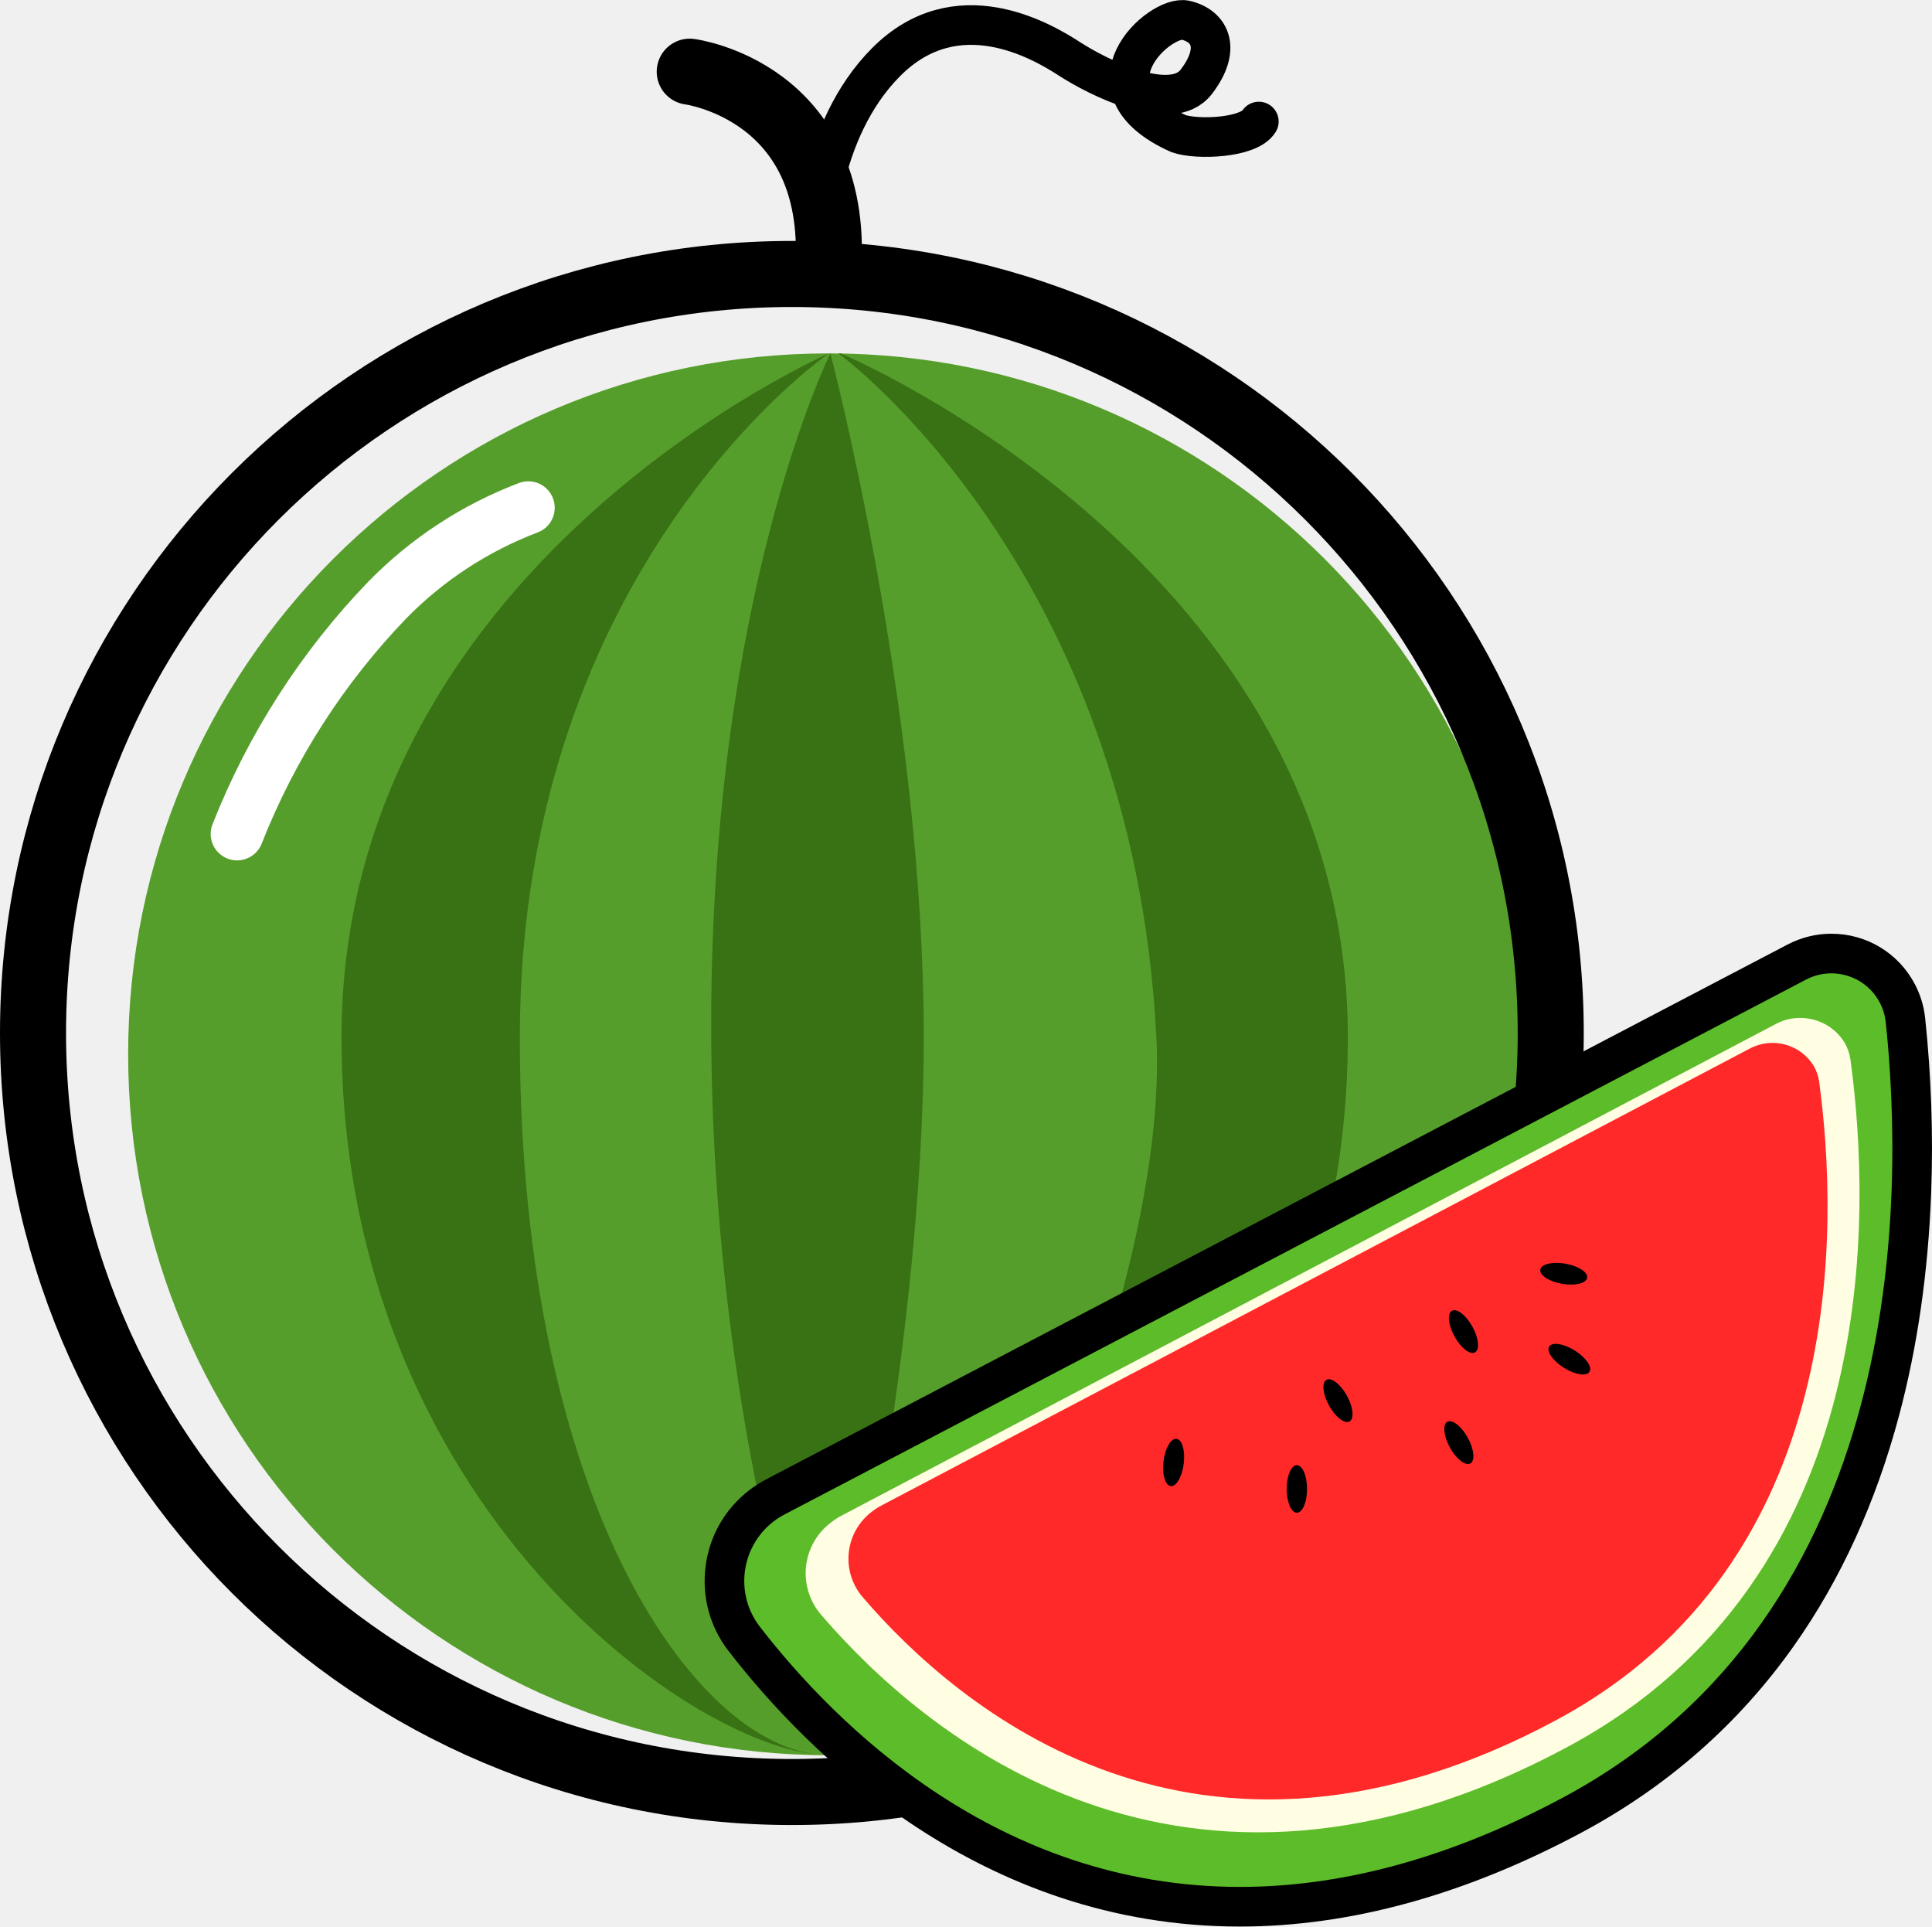
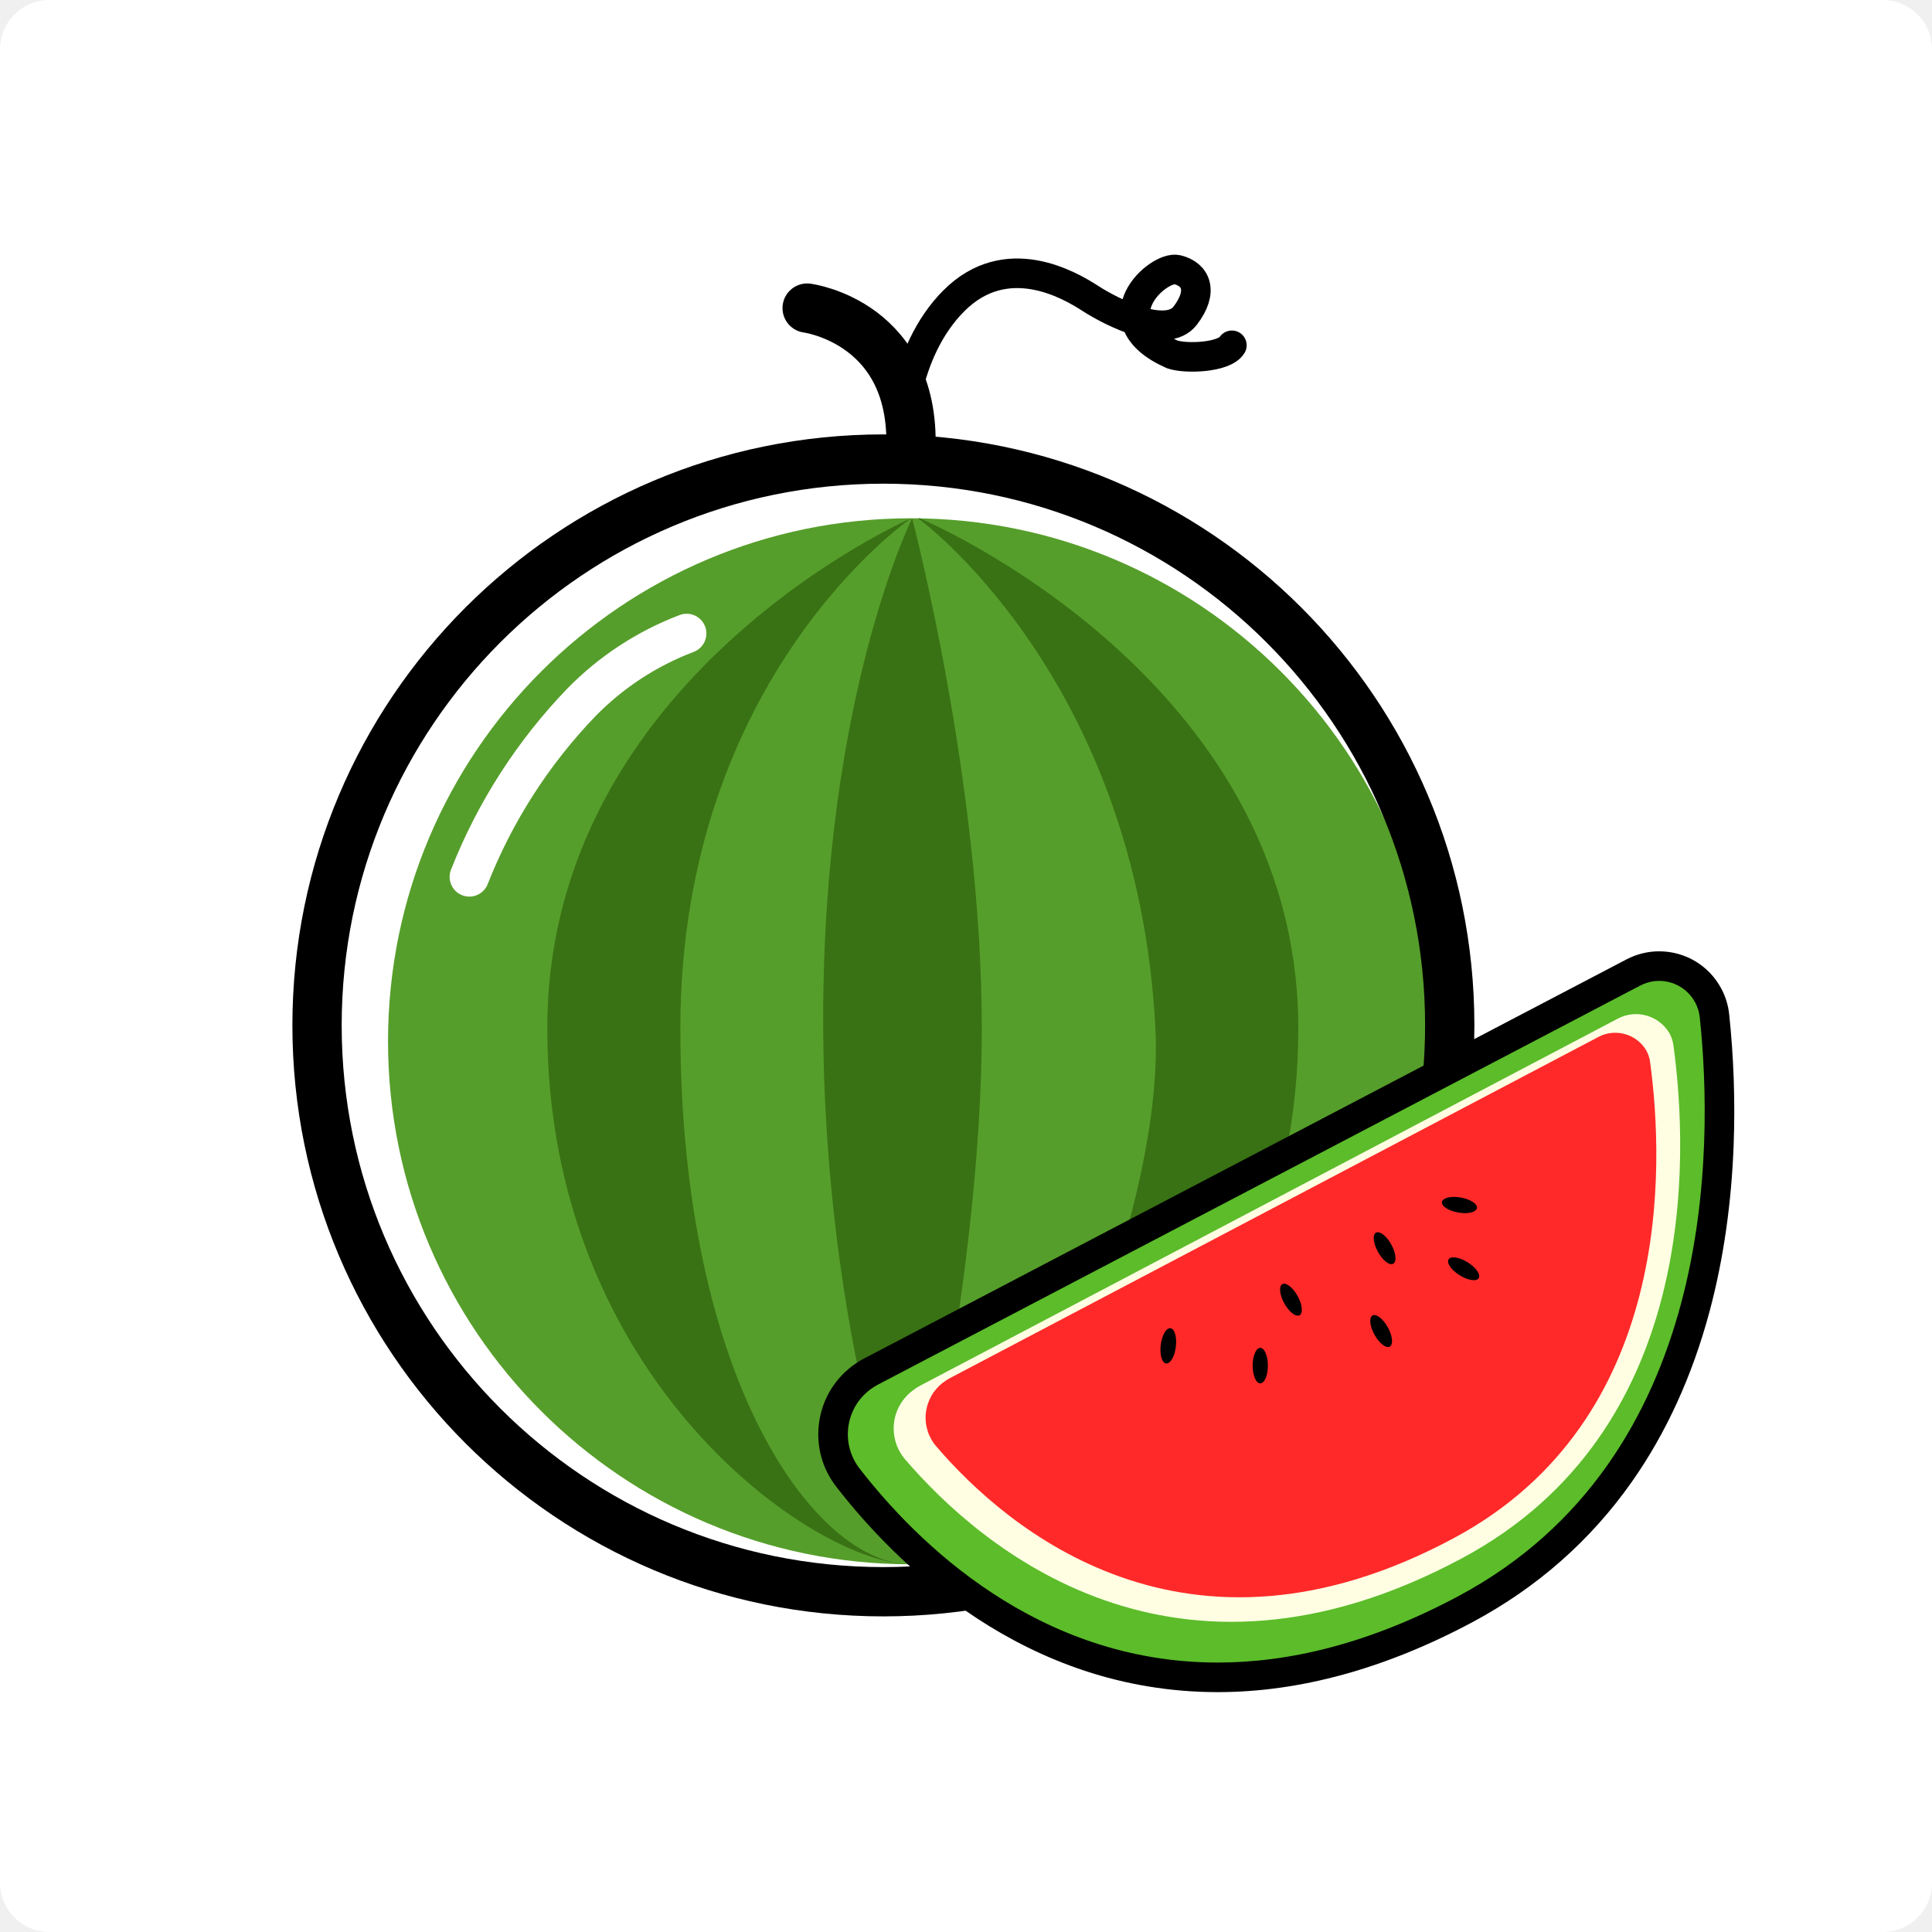
- <svg xmlns="http://www.w3.org/2000/svg" width="146.279" height="145.835" viewBox="0 0 146.279 145.835">
-   <g id="Group_1522" data-name="Group 1522" transform="translate(-1722.525 -363.222)">
-     <g id="Group_1521" data-name="Group 1521">
-       <g id="Group_1020" data-name="Group 1020" transform="translate(1727.525 364.727)">
-         <path id="Path_2589" data-name="Path 2589" d="M1789.912,309.458s.02-8.526,5.342-13.849,11.69-1.633,13.85-.232,7.729,4.2,9.611,1.749,1.124-4.2-.8-4.666-8.241,5.144-.533,8.586c1.42.49,5.305.328,6.073-.918" transform="translate(-1733.144 -292.433)" fill="none" stroke="#000" stroke-linecap="round" stroke-miterlimit="10" stroke-width="3" />
-         <g id="Group_1018" data-name="Group 1018" transform="translate(4.702 25.245)">
-           <ellipse id="Ellipse_411" data-name="Ellipse 411" cx="53.058" cy="53.058" rx="53.058" ry="53.058" transform="translate(0 0.001)" fill="#569e2b" />
-           <path id="Path_2590" data-name="Path 2590" d="M1791.114,423.644c-9.7,0-23.4-18.659-23.4-54.355s23.4-51.759,23.4-51.759-36.9,16.063-36.9,51.759S1781.41,423.644,1791.114,423.644Z" transform="translate(-1738.057 -317.529)" fill="#397214" />
-           <path id="Path_2591" data-name="Path 2591" d="M1791.783,423.644c10.1,0,38.4-18.659,38.4-54.355s-38.4-51.76-38.4-51.76h-.175s22.246,16.1,24.08,51.76c1,19.374-13.982,54.355-24.08,54.355" transform="translate(-1737.836 -317.529)" fill="#397214" />
-           <path id="Path_2592" data-name="Path 2592" d="M1790.935,317.53" transform="translate(-1737.839 -317.529)" fill="#397214" />
-           <path id="Path_2593" data-name="Path 2593" d="M1791.062,317.53s-9.025,18.062-9.025,50.791,9,55.323,9,55.323,7.094-29.422,7.094-54.355S1791.062,317.53,1791.062,317.53Z" transform="translate(-1737.892 -317.529)" fill="#397214" />
+ <svg xmlns="http://www.w3.org/2000/svg" width="196" height="196" viewBox="0 0 196 196">
+   <g id="Group_1972" data-name="Group 1972" transform="translate(-4297 -166)">
+     <g id="Group_1954" data-name="Group 1954">
+       <g id="Group_1942" data-name="Group 1942" transform="translate(4000 97)">
+         <rect id="Rectangle_1254" data-name="Rectangle 1254" width="196" height="196" rx="5" transform="translate(297 69)" fill="#fff" />
+       </g>
+     </g>
+     <g id="Group_1868" data-name="Group 1868" transform="translate(2604.138 -171.392)">
+       <g id="Group_1521" data-name="Group 1521">
+         <g id="Group_1020" data-name="Group 1020" transform="translate(1727.525 364.727)">
+           <path id="Path_2589" data-name="Path 2589" d="M1789.912,309.458s.02-8.526,5.342-13.849,11.69-1.633,13.85-.232,7.729,4.2,9.611,1.749,1.124-4.2-.8-4.666-8.241,5.144-.533,8.586c1.42.49,5.305.328,6.073-.918" transform="translate(-1733.144 -292.433)" fill="none" stroke="#000" stroke-linecap="round" stroke-miterlimit="10" stroke-width="3" />
+           <g id="Group_1018" data-name="Group 1018" transform="translate(4.702 25.245)">
+             <ellipse id="Ellipse_411" data-name="Ellipse 411" cx="53.058" cy="53.058" rx="53.058" ry="53.058" transform="translate(0 0.001)" fill="#569e2b" />
+             <path id="Path_2590" data-name="Path 2590" d="M1791.114,423.644c-9.7,0-23.4-18.659-23.4-54.355s23.4-51.759,23.4-51.759-36.9,16.063-36.9,51.759S1781.41,423.644,1791.114,423.644Z" transform="translate(-1738.057 -317.529)" fill="#397214" />
+             <path id="Path_2591" data-name="Path 2591" d="M1791.783,423.644c10.1,0,38.4-18.659,38.4-54.355s-38.4-51.76-38.4-51.76h-.175s22.246,16.1,24.08,51.76c1,19.374-13.982,54.355-24.08,54.355" transform="translate(-1737.836 -317.529)" fill="#397214" />
+             <path id="Path_2592" data-name="Path 2592" d="M1790.935,317.53" transform="translate(-1737.839 -317.529)" fill="#397214" />
+             <path id="Path_2593" data-name="Path 2593" d="M1791.062,317.53s-9.025,18.062-9.025,50.791,9,55.323,9,55.323,7.094-29.422,7.094-54.355S1791.062,317.53,1791.062,317.53Z" transform="translate(-1737.892 -317.529)" fill="#397214" />
+           </g>
+           <g id="Ellipse_412" data-name="Ellipse 412" transform="translate(0 21.734)" fill="none" stroke="#000" stroke-miterlimit="10" stroke-width="5">
+             <circle cx="54.956" cy="54.956" r="54.956" stroke="none" />
+             <circle cx="54.956" cy="54.956" r="57.456" fill="none" />
+           </g>
+           <g id="Group_1019" data-name="Group 1019" transform="translate(51.351 72.175)">
+             <g id="Path_1786" data-name="Path 1786" transform="translate(-1784.527 -356.908)" fill="#5cbc2a" stroke-miterlimit="10">
+               <path d="M 1822.05 427.563 C 1803.06 427.563 1790.395 414.87 1784.535 407.303 C 1783.36 405.791 1782.844 403.909 1783.083 402.007 C 1783.322 400.104 1784.288 398.409 1785.802 397.233 C 1786.138 396.972 1786.5 396.739 1786.878 396.541 L 1864.221 356.052 C 1865.026 355.63 1865.929 355.408 1866.834 355.408 C 1868.94 355.408 1870.856 356.566 1871.833 358.431 C 1872.164 359.062 1872.37 359.744 1872.446 360.459 C 1872.901 364.775 1873.052 369.137 1872.894 373.423 C 1872.678 379.322 1871.874 384.909 1870.504 390.03 C 1868.798 396.411 1866.2 402.1 1862.784 406.937 C 1858.752 412.646 1853.522 417.247 1847.241 420.612 C 1838.629 425.225 1830.153 427.563 1822.05 427.563 Z" stroke="none" />
+               <path d="M 1822.05 426.063 C 1829.278 426.063 1837.449 424.155 1846.532 419.29 C 1872.643 405.302 1872.342 373.774 1870.954 360.617 C 1870.899 360.096 1870.747 359.591 1870.504 359.127 C 1869.443 357.102 1866.942 356.321 1864.917 357.381 L 1787.573 397.87 C 1787.273 398.027 1786.989 398.21 1786.722 398.418 C 1784.245 400.341 1783.797 403.908 1785.721 406.385 C 1791.479 413.82 1803.741 426.063 1822.05 426.063 M 1822.05 429.063 C 1802.42 429.063 1789.377 416.005 1783.349 408.221 C 1781.929 406.391 1781.306 404.118 1781.595 401.82 C 1781.884 399.52 1783.051 397.47 1784.882 396.048 C 1785.288 395.733 1785.726 395.451 1786.182 395.212 L 1863.526 354.723 C 1864.544 354.19 1865.688 353.908 1866.833 353.908 C 1869.5 353.908 1871.925 355.374 1873.161 357.736 C 1873.58 358.533 1873.842 359.397 1873.938 360.301 C 1874.4 364.688 1874.553 369.122 1874.393 373.478 C 1874.173 379.489 1873.352 385.188 1871.953 390.417 C 1870.201 396.971 1867.528 402.82 1864.009 407.802 C 1859.842 413.703 1854.438 418.458 1847.949 421.934 C 1839.117 426.665 1830.403 429.063 1822.05 429.063 Z" stroke="none" fill="#000" />
+             </g>
+             <path id="Path_1786-2" data-name="Path 1786" d="M1791.86,397.939l70.738-37.215a3.94,3.94,0,0,1,5.209,1.407,3.494,3.494,0,0,1,.448,1.3c1.56,11.507,2.5,39.145-21.373,51.987-29.346,15.784-48.906-1.053-56.556-9.968a4.806,4.806,0,0,1,.759-7.008A5.258,5.258,0,0,1,1791.86,397.939Z" transform="translate(-1784.499 -356.888)" fill="#fffee3" />
+             <path id="Path_1786-3" data-name="Path 1786" d="M1794.889,397.147l65.72-34.575a3.659,3.659,0,0,1,4.839,1.307,3.246,3.246,0,0,1,.416,1.2c1.45,10.691,2.325,36.367-19.856,48.3-27.265,14.664-45.437-.979-52.545-9.261a4.465,4.465,0,0,1,.705-6.511A4.846,4.846,0,0,1,1794.889,397.147Z" transform="translate(-1784.48 -356.877)" fill="#ff2929" />
+             <ellipse id="Ellipse_106" data-name="Ellipse 106" cx="0.772" cy="1.801" rx="0.772" ry="1.801" transform="translate(43.405 31.142) rotate(-28.958)" />
+             <ellipse id="Ellipse_106-2" data-name="Ellipse 106" cx="0.772" cy="1.801" rx="0.772" ry="1.801" transform="translate(52.907 25.916) rotate(-28.958)" />
+             <ellipse id="Ellipse_106-3" data-name="Ellipse 106" cx="0.772" cy="1.801" rx="0.772" ry="1.801" transform="matrix(0.174, -0.985, 0.985, 0.174, 60.138, 23.186)" />
+             <ellipse id="Ellipse_106-4" data-name="Ellipse 106" cx="0.772" cy="1.801" rx="0.772" ry="1.801" transform="translate(31.962 35.143) rotate(7)" />
+             <ellipse id="Ellipse_106-5" data-name="Ellipse 106" cx="0.772" cy="1.801" rx="0.772" ry="1.801" transform="translate(41.067 37.23)" />
+             <ellipse id="Ellipse_106-6" data-name="Ellipse 106" cx="0.772" cy="1.801" rx="0.772" ry="1.801" transform="translate(52.556 34.321) rotate(-28.958)" />
+             <ellipse id="Ellipse_106-7" data-name="Ellipse 106" cx="0.772" cy="1.801" rx="0.772" ry="1.801" transform="translate(60.535 28.906) rotate(-58)" />
+           </g>
+           <path id="Path_2594" data-name="Path 2594" d="M1780.422,296.331s11.315,1.455,10.495,14.9" transform="translate(-1733.2 -292.41)" fill="none" stroke="#000" stroke-linecap="round" stroke-linejoin="round" stroke-width="5" />
        </g>
-         <g id="Ellipse_412" data-name="Ellipse 412" transform="translate(0 21.734)" fill="none" stroke="#000" stroke-miterlimit="10" stroke-width="5">
-           <circle cx="54.956" cy="54.956" r="54.956" stroke="none" />
-           <circle cx="54.956" cy="54.956" r="57.456" fill="none" />
-         </g>
-         <g id="Group_1019" data-name="Group 1019" transform="translate(51.351 72.175)">
-           <g id="Path_1786" data-name="Path 1786" transform="translate(-1784.527 -356.908)" fill="#5cbc2a" stroke-miterlimit="10">
-             <path d="M 1822.05 427.563 C 1803.06 427.563 1790.395 414.87 1784.535 407.303 C 1783.36 405.791 1782.844 403.909 1783.083 402.007 C 1783.322 400.104 1784.288 398.409 1785.802 397.233 C 1786.138 396.972 1786.5 396.739 1786.878 396.541 L 1864.221 356.052 C 1865.026 355.63 1865.929 355.408 1866.834 355.408 C 1868.94 355.408 1870.856 356.566 1871.833 358.431 C 1872.164 359.062 1872.37 359.744 1872.446 360.459 C 1872.901 364.775 1873.052 369.137 1872.894 373.423 C 1872.678 379.322 1871.874 384.909 1870.504 390.03 C 1868.798 396.411 1866.2 402.1 1862.784 406.937 C 1858.752 412.646 1853.522 417.247 1847.241 420.612 C 1838.629 425.225 1830.153 427.563 1822.05 427.563 Z" stroke="none" />
-             <path d="M 1822.05 426.063 C 1829.278 426.063 1837.449 424.155 1846.532 419.29 C 1872.643 405.302 1872.342 373.774 1870.954 360.617 C 1870.899 360.096 1870.747 359.591 1870.504 359.127 C 1869.443 357.102 1866.942 356.321 1864.917 357.381 L 1787.573 397.87 C 1787.273 398.027 1786.989 398.21 1786.722 398.418 C 1784.245 400.341 1783.797 403.908 1785.721 406.385 C 1791.479 413.82 1803.741 426.063 1822.05 426.063 M 1822.05 429.063 C 1802.42 429.063 1789.377 416.005 1783.349 408.221 C 1781.929 406.391 1781.306 404.118 1781.595 401.82 C 1781.884 399.52 1783.051 397.47 1784.882 396.048 C 1785.288 395.733 1785.726 395.451 1786.182 395.212 L 1863.526 354.723 C 1864.544 354.19 1865.688 353.908 1866.833 353.908 C 1869.5 353.908 1871.925 355.374 1873.161 357.736 C 1873.58 358.533 1873.842 359.397 1873.938 360.301 C 1874.4 364.688 1874.553 369.122 1874.393 373.478 C 1874.173 379.489 1873.352 385.188 1871.953 390.417 C 1870.201 396.971 1867.528 402.82 1864.009 407.802 C 1859.842 413.703 1854.438 418.458 1847.949 421.934 C 1839.117 426.665 1830.403 429.063 1822.05 429.063 Z" stroke="none" fill="#000" />
-           </g>
-           <path id="Path_1786-2" data-name="Path 1786" d="M1791.86,397.939l70.738-37.215a3.94,3.94,0,0,1,5.209,1.407,3.494,3.494,0,0,1,.448,1.3c1.56,11.507,2.5,39.145-21.373,51.987-29.346,15.784-48.906-1.053-56.556-9.968a4.806,4.806,0,0,1,.759-7.008A5.258,5.258,0,0,1,1791.86,397.939Z" transform="translate(-1784.499 -356.888)" fill="#fffee3" />
-           <path id="Path_1786-3" data-name="Path 1786" d="M1794.889,397.147l65.72-34.575a3.659,3.659,0,0,1,4.839,1.307,3.246,3.246,0,0,1,.416,1.2c1.45,10.691,2.325,36.367-19.856,48.3-27.265,14.664-45.437-.979-52.545-9.261a4.465,4.465,0,0,1,.705-6.511A4.846,4.846,0,0,1,1794.889,397.147Z" transform="translate(-1784.48 -356.877)" fill="#ff2929" />
-           <ellipse id="Ellipse_106" data-name="Ellipse 106" cx="0.772" cy="1.801" rx="0.772" ry="1.801" transform="translate(43.405 31.142) rotate(-28.958)" />
-           <ellipse id="Ellipse_106-2" data-name="Ellipse 106" cx="0.772" cy="1.801" rx="0.772" ry="1.801" transform="translate(52.907 25.916) rotate(-28.958)" />
-           <ellipse id="Ellipse_106-3" data-name="Ellipse 106" cx="0.772" cy="1.801" rx="0.772" ry="1.801" transform="matrix(0.174, -0.985, 0.985, 0.174, 60.138, 23.186)" />
-           <ellipse id="Ellipse_106-4" data-name="Ellipse 106" cx="0.772" cy="1.801" rx="0.772" ry="1.801" transform="translate(31.962 35.143) rotate(7)" />
-           <ellipse id="Ellipse_106-5" data-name="Ellipse 106" cx="0.772" cy="1.801" rx="0.772" ry="1.801" transform="translate(41.067 37.23)" />
-           <ellipse id="Ellipse_106-6" data-name="Ellipse 106" cx="0.772" cy="1.801" rx="0.772" ry="1.801" transform="translate(52.556 34.321) rotate(-28.958)" />
-           <ellipse id="Ellipse_106-7" data-name="Ellipse 106" cx="0.772" cy="1.801" rx="0.772" ry="1.801" transform="translate(60.535 28.906) rotate(-58)" />
-         </g>
-         <path id="Path_2594" data-name="Path 2594" d="M1780.422,296.331s11.315,1.455,10.495,14.9" transform="translate(-1733.2 -292.41)" fill="none" stroke="#000" stroke-linecap="round" stroke-linejoin="round" stroke-width="5" />
+         <path id="Path_2614" data-name="Path 2614" d="M1754.213,351.211a54.082,54.082,0,0,1,11.39-17.728,29.657,29.657,0,0,1,10.657-6.967" transform="translate(-13.736 75.14)" fill="none" stroke="#fff" stroke-linecap="round" stroke-linejoin="round" stroke-width="4" />
      </g>
-       <path id="Path_2614" data-name="Path 2614" d="M1754.213,351.211a54.082,54.082,0,0,1,11.39-17.728,29.657,29.657,0,0,1,10.657-6.967" transform="translate(-13.736 75.14)" fill="none" stroke="#fff" stroke-linecap="round" stroke-linejoin="round" stroke-width="4" />
    </g>
  </g>
</svg>
